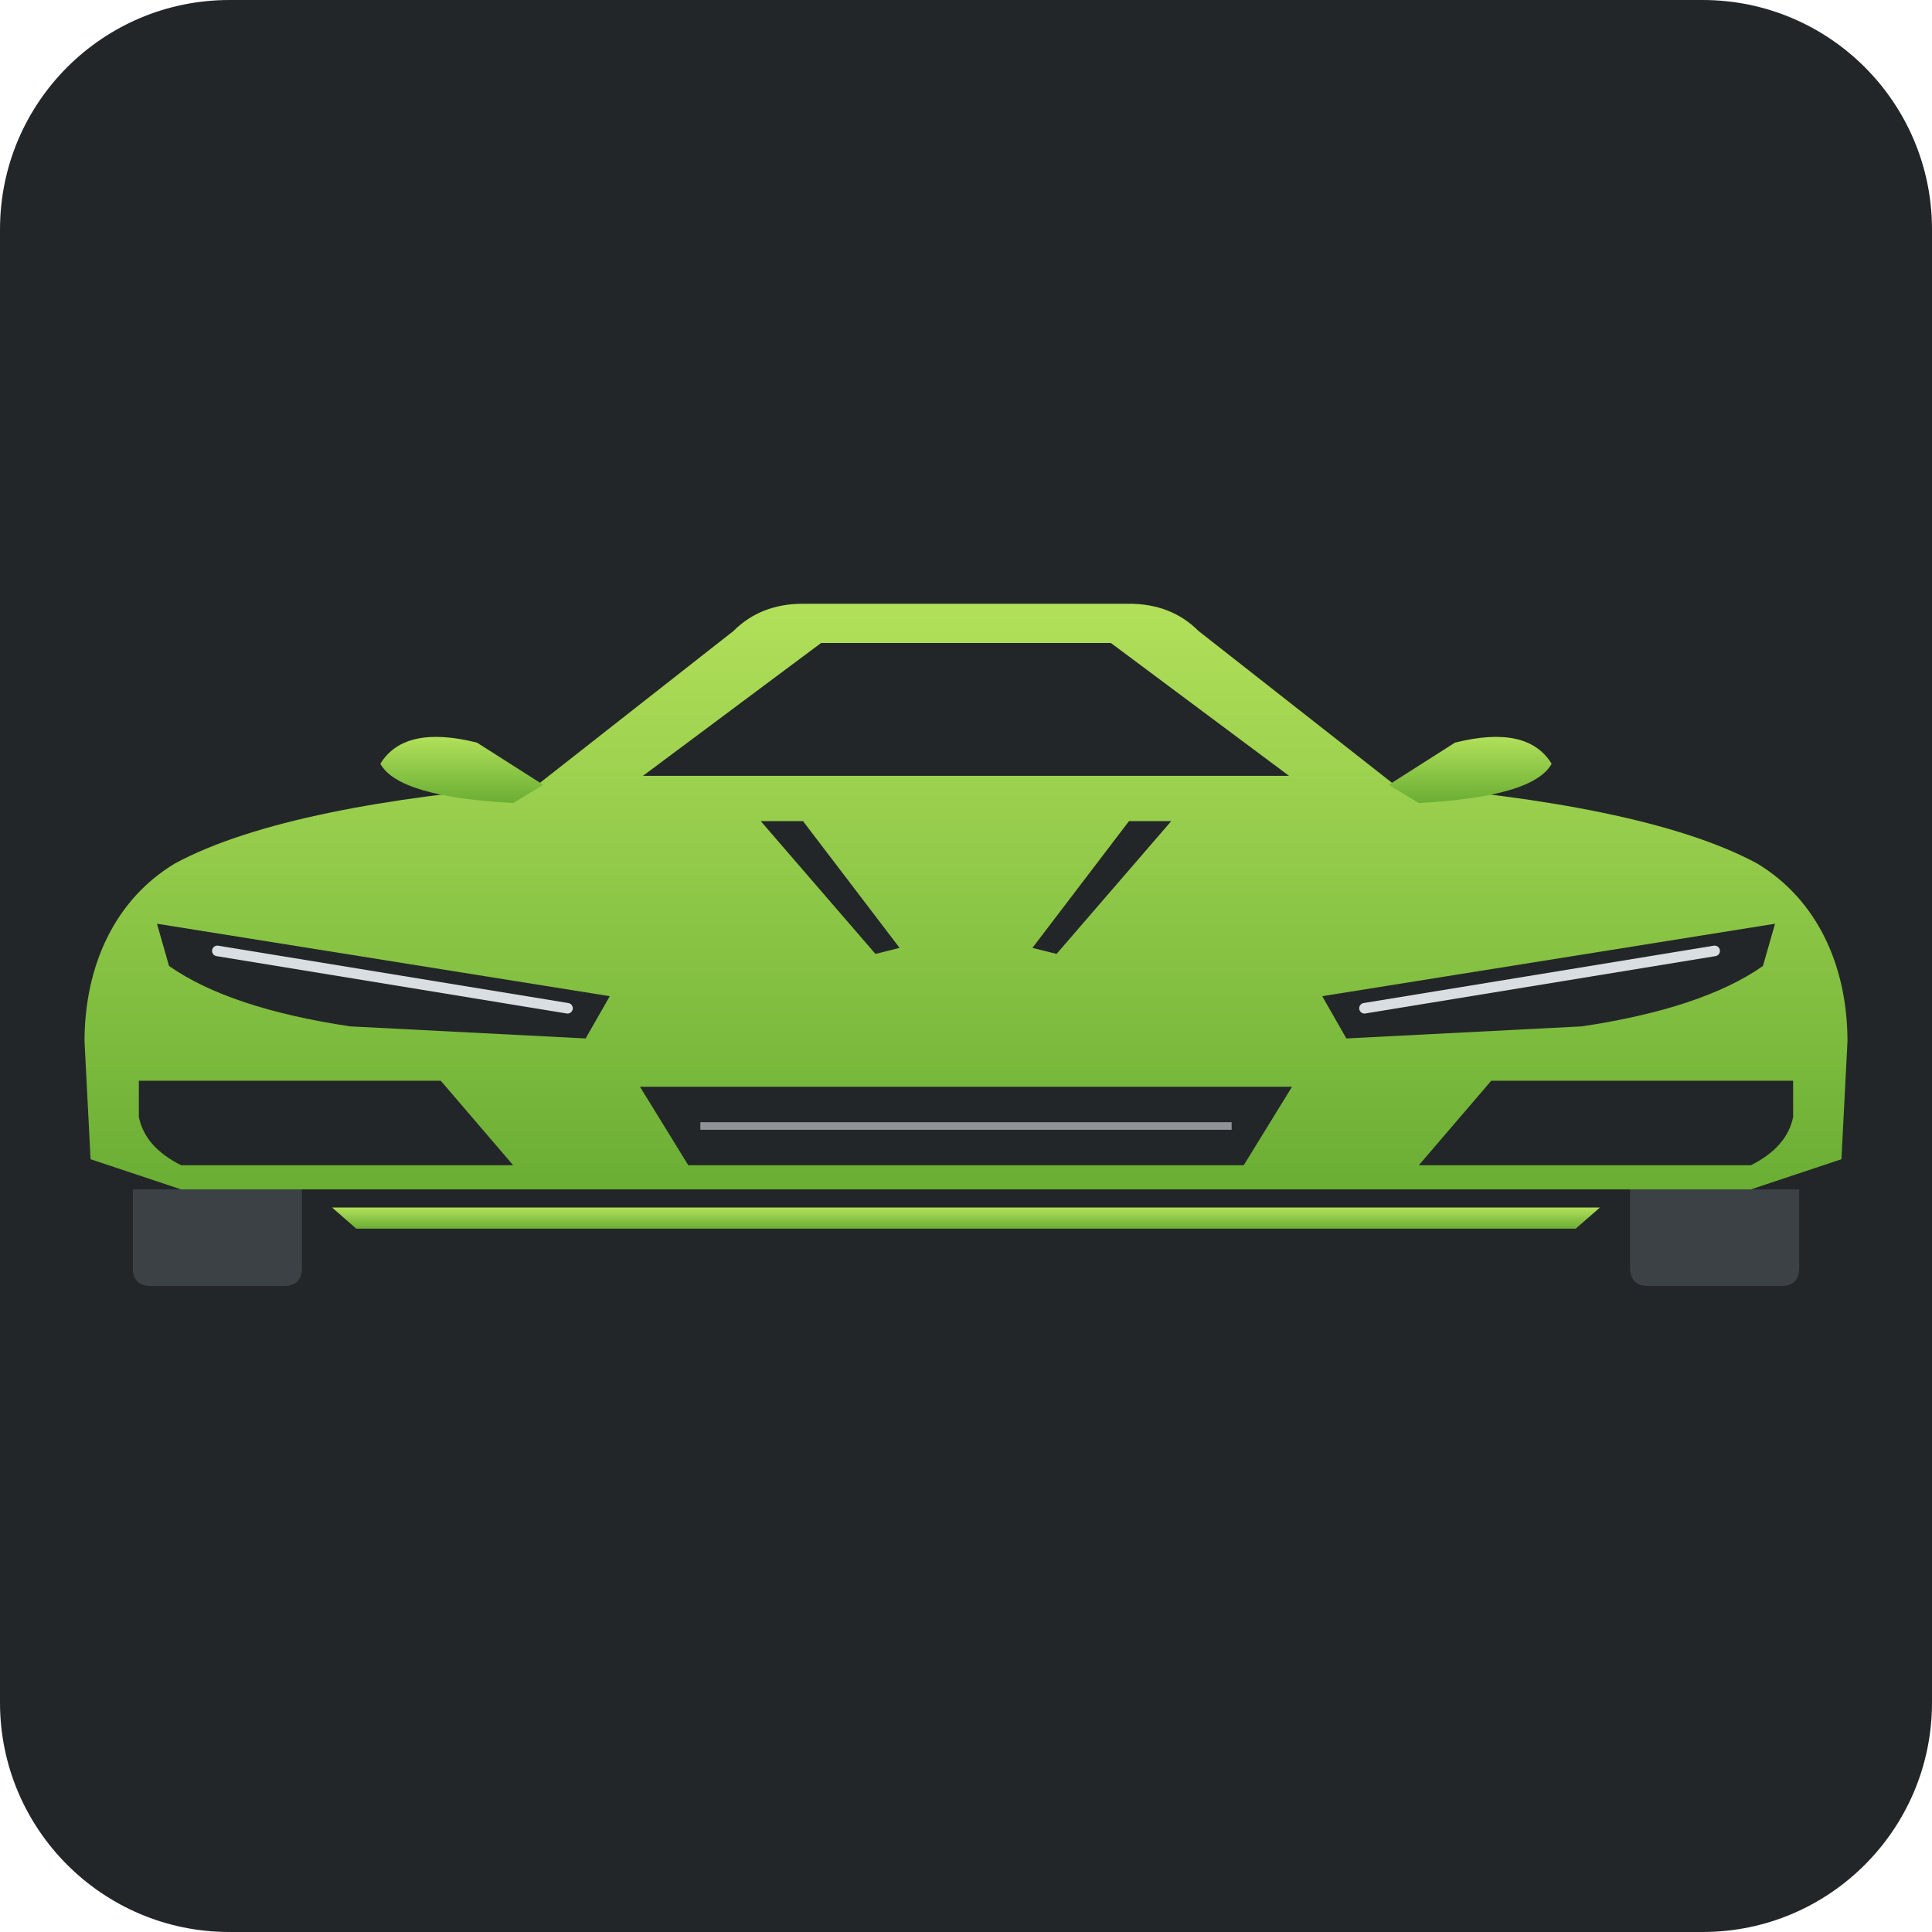
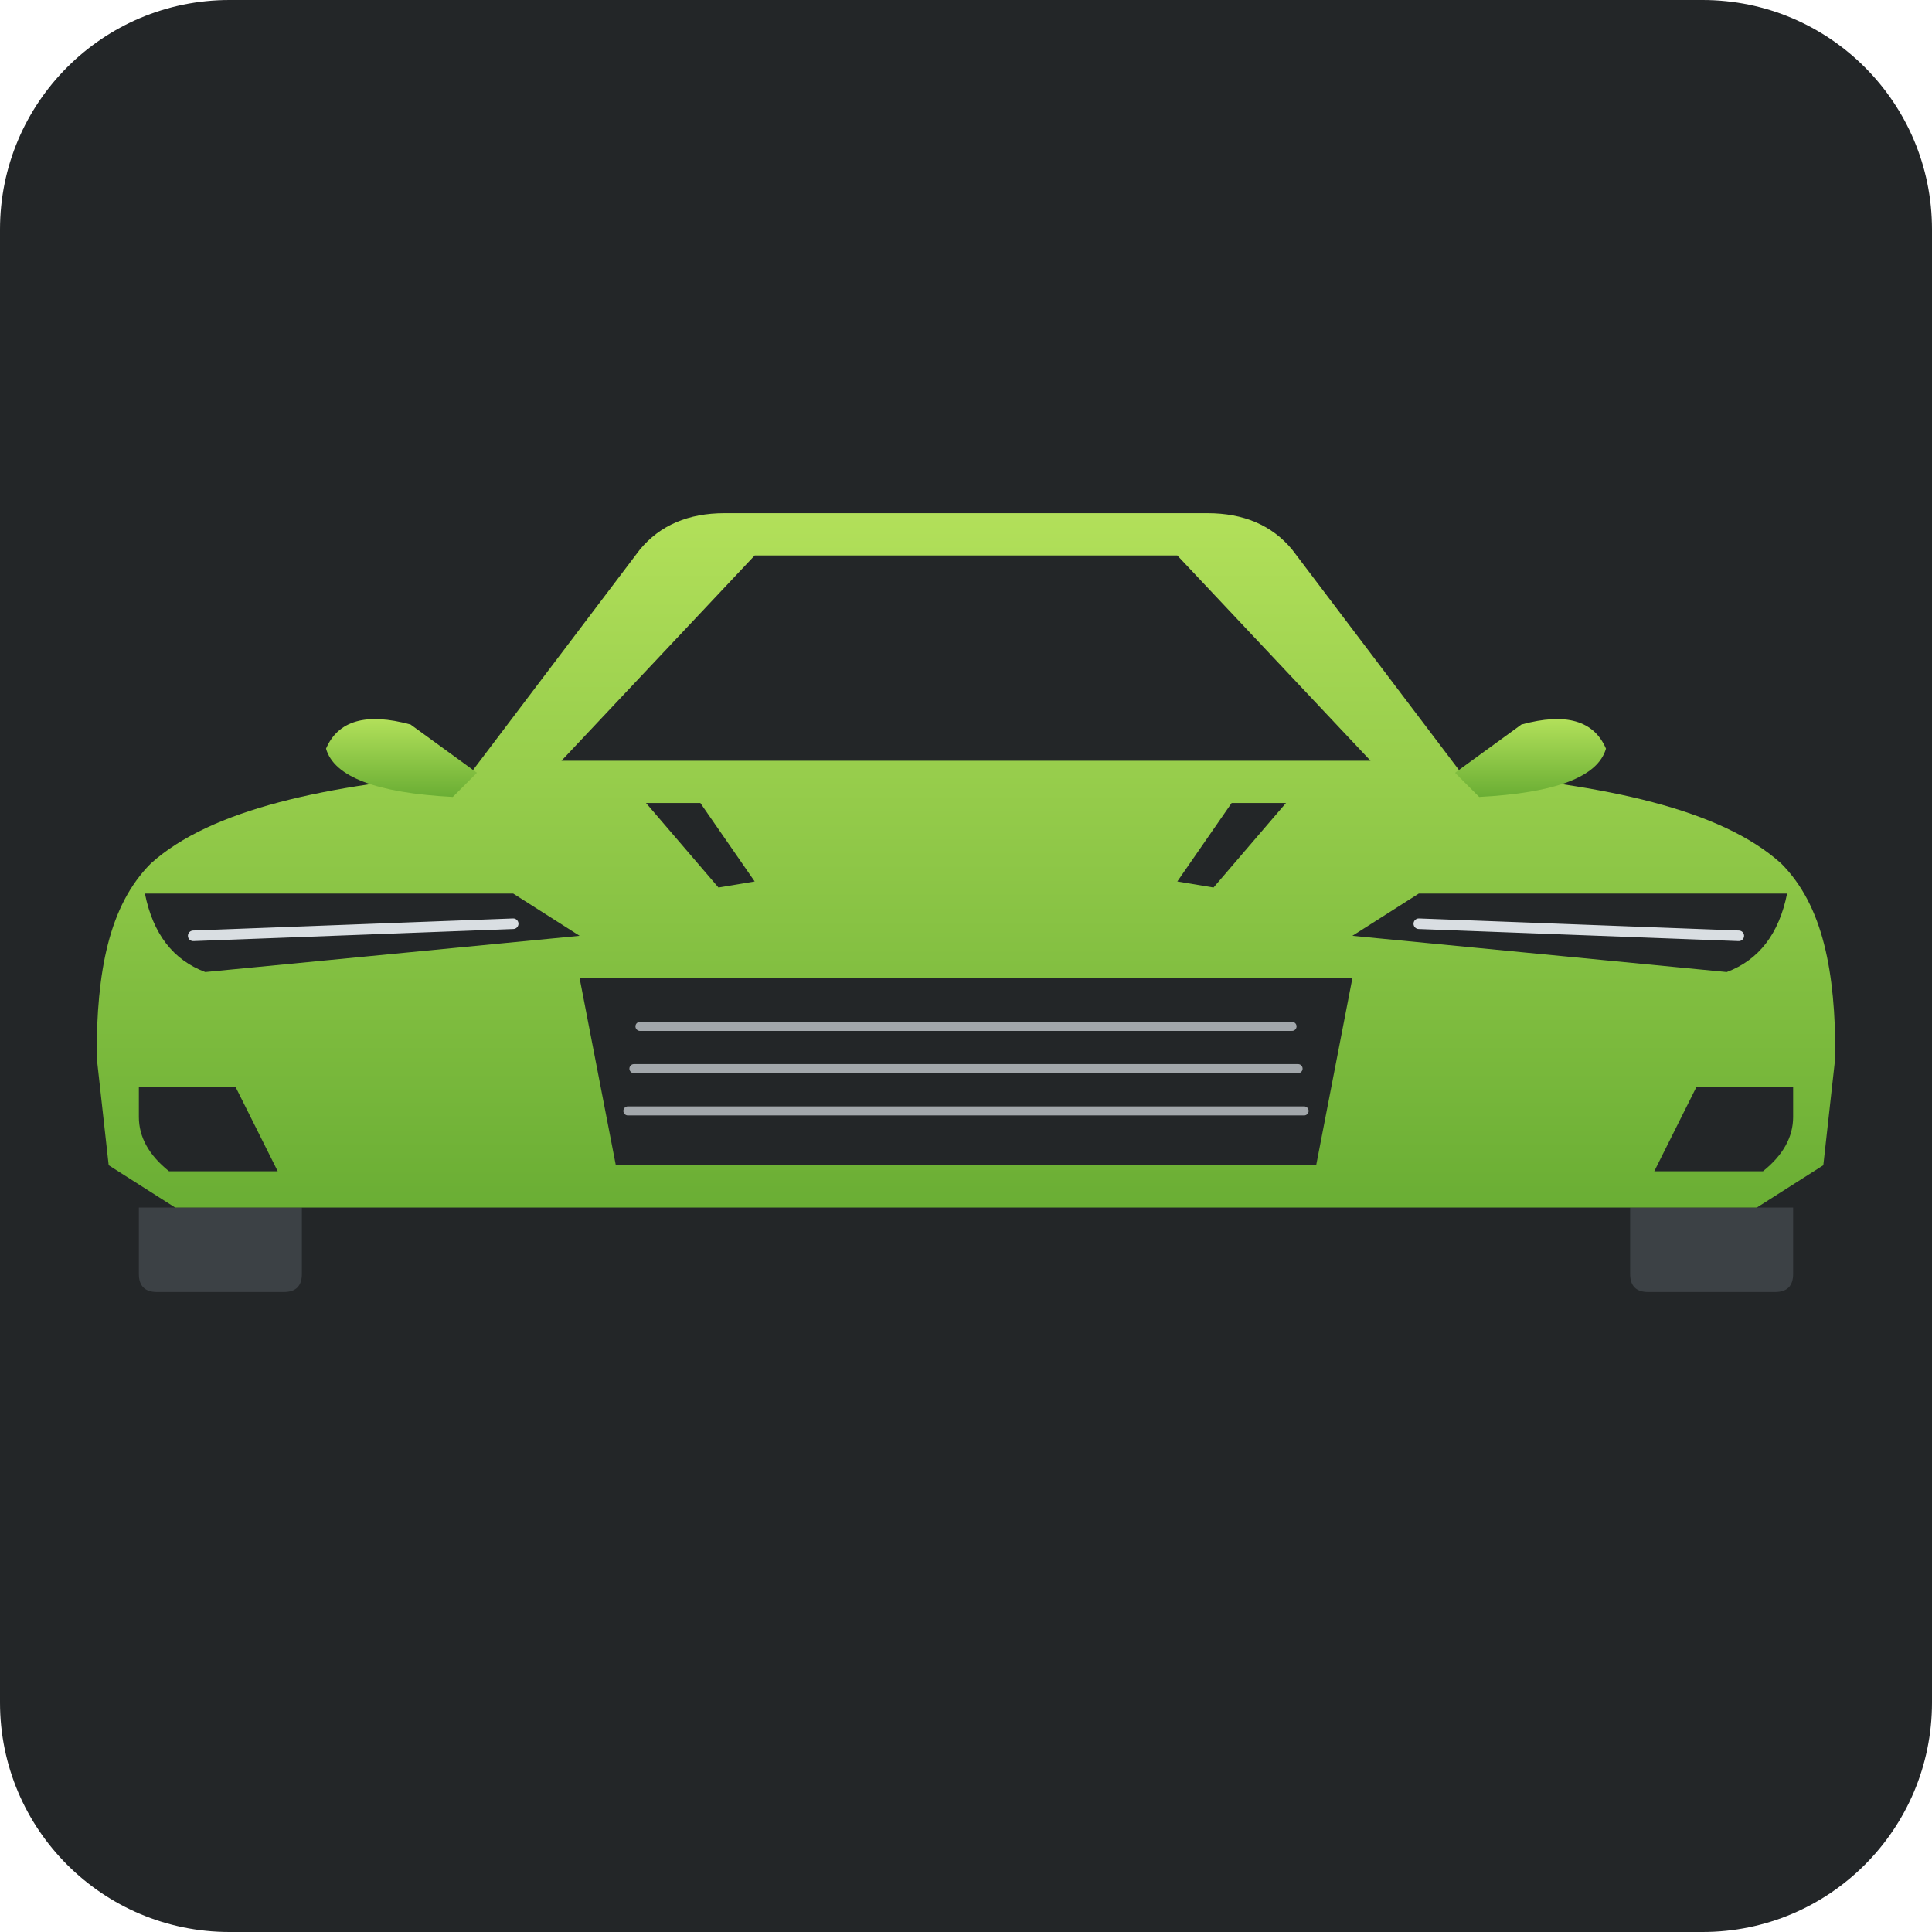
<svg xmlns="http://www.w3.org/2000/svg" viewBox="180 -10 640 640" width="640" height="640" role="img" aria-label="Bruno Tiopisto icon">
  <defs>
    <linearGradient id="carGrad" x1="0" y1="0" x2="0" y2="1">
      <stop offset="0" stop-color="#B2E05A" />
      <stop offset="1" stop-color="#6AAE34" />
    </linearGradient>
  </defs>
  <rect x="180" y="-10" width="640" height="640" rx="76" fill="#232628" />
  <g>
-     <path d="M224,384 L280,384 L280,410 Q280,416 274,416 L230,416 Q224,416 224,410 Z" fill="#3C4145" />
-     <path d="M776,384 L720,384 L720,410 Q720,416 726,416 L770,416 Q776,416 776,410 Z" fill="#3C4145" />
-     <path d="M446,190 L554,190 Q568,190 577,199 L642,250 C692,254 736,262 762,276 C782,288 792,310 792,335 L790,374 L760,384 L240,384 L210,374 L208,335 C208,310 218,288 238,276 C264,262 308,254 358,250 L423,199 Q432,190 446,190 Z M452,203 L548,203 L607,247 L393,247 Z" fill="url(#carGrad)" fill-rule="evenodd" />
-     <path d="M360,250 L338,236 Q314,230 306,243 Q312,254 350,256 Z" fill="url(#carGrad)" />
-     <path d="M640,250 L662,236 Q686,230 694,243 Q688,254 650,256 Z" fill="url(#carGrad)" />
-     <path d="M290,390 L710,390 L702,397 L298,397 Z" fill="url(#carGrad)" />
-     <path d="M232,296 L382,320 L374,334 L296,330 Q256,324 236,310 Z" fill="#232628" />
-     <path d="M226,348 L326,348 L350,376 L240,376 Q228,370 226,360 Z" fill="#232628" />
-     <path d="M432,262 L446,262 L478,304 L470,306 Z" fill="#232628" />
-     <path d="M768,296 L618,320 L626,334 L704,330 Q744,324 764,310 Z" fill="#232628" />
-     <path d="M774,348 L674,348 L650,376 L760,376 Q772,370 774,360 Z" fill="#232628" />
-     <path d="M568,262 L554,262 L522,304 L530,306 Z" fill="#232628" />
-     <path d="M392,350 L608,350 L592,376 L408,376 Z" fill="#232628" />
-     <path d="M252,305 L368,324" fill="none" stroke="#D9DEE2" stroke-width="3.5" stroke-linecap="round" />
-     <path d="M748,305 L632,324" fill="none" stroke="#D9DEE2" stroke-width="3.5" stroke-linecap="round" />
-     <path d="M412,363 L588,363" fill="none" stroke="#D9DEE2" stroke-width="2.5" opacity="0.6" />
+     <path d="M226,390 L280,390 L280,412 Q280,418 274,418 L232,418 Q226,418 226,412 Z" fill="#3C4145" />
+     <path d="M774,390 L720,390 L720,412 Q720,418 726,418 L768,418 Q774,418 774,412 Z" fill="#3C4145" />
+     <path d="M420,160 L580,160 Q598,160 608,172 L664,246 C712,250 750,258 770,276 C784,290 788,312 788,340 L784,376 L762,390 L238,390 L216,376 L212,340 C212,312 216,290 230,276 C250,258 288,250 336,246 L392,172 Q402,160 420,160 Z M430,174 L570,174 L634,242 L366,242 Z" fill="url(#carGrad)" fill-rule="evenodd" />
+     <path d="M338,246 L316,230 Q294,224 288,238 Q292,252 330,254 Z" fill="url(#carGrad)" />
+     <path d="M662,246 L684,230 Q706,224 712,238 Q708,252 670,254 Z" fill="url(#carGrad)" />
+     <path d="M228,286 L350,286 L372,300 L248,312 Q232,306 228,286 Z" fill="#232628" />
+     <path d="M226,350 L258,350 L272,378 L236,378 Q226,370 226,360 Z" fill="#232628" />
+     <path d="M394,256 L412,256 L430,282 L418,284 Z" fill="#232628" />
+     <path d="M772,286 L650,286 L628,300 L752,312 Q768,306 772,286 Z" fill="#232628" />
+     <path d="M774,350 L742,350 L728,378 L764,378 Q774,370 774,360 Z" fill="#232628" />
+     <path d="M606,256 L588,256 L570,282 L582,284 Z" fill="#232628" />
+     <path d="M372,314 L628,314 L616,376 L384,376 Z" fill="#232628" />
+     <path d="M244,300 L350,296" fill="none" stroke="#D9DEE2" stroke-width="3.5" stroke-linecap="round" opacity="1" />
+     <path d="M756,300 L650,296" fill="none" stroke="#D9DEE2" stroke-width="3.5" stroke-linecap="round" opacity="1" />
+     <path d="M392,330 L608,330" fill="none" stroke="#D9DEE2" stroke-width="3" stroke-linecap="round" opacity="0.7" />
+     <path d="M390,344 L610,344" fill="none" stroke="#D9DEE2" stroke-width="3" stroke-linecap="round" opacity="0.7" />
+     <path d="M388,358 L612,358" fill="none" stroke="#D9DEE2" stroke-width="3" stroke-linecap="round" opacity="0.7" />
  </g>
</svg>
